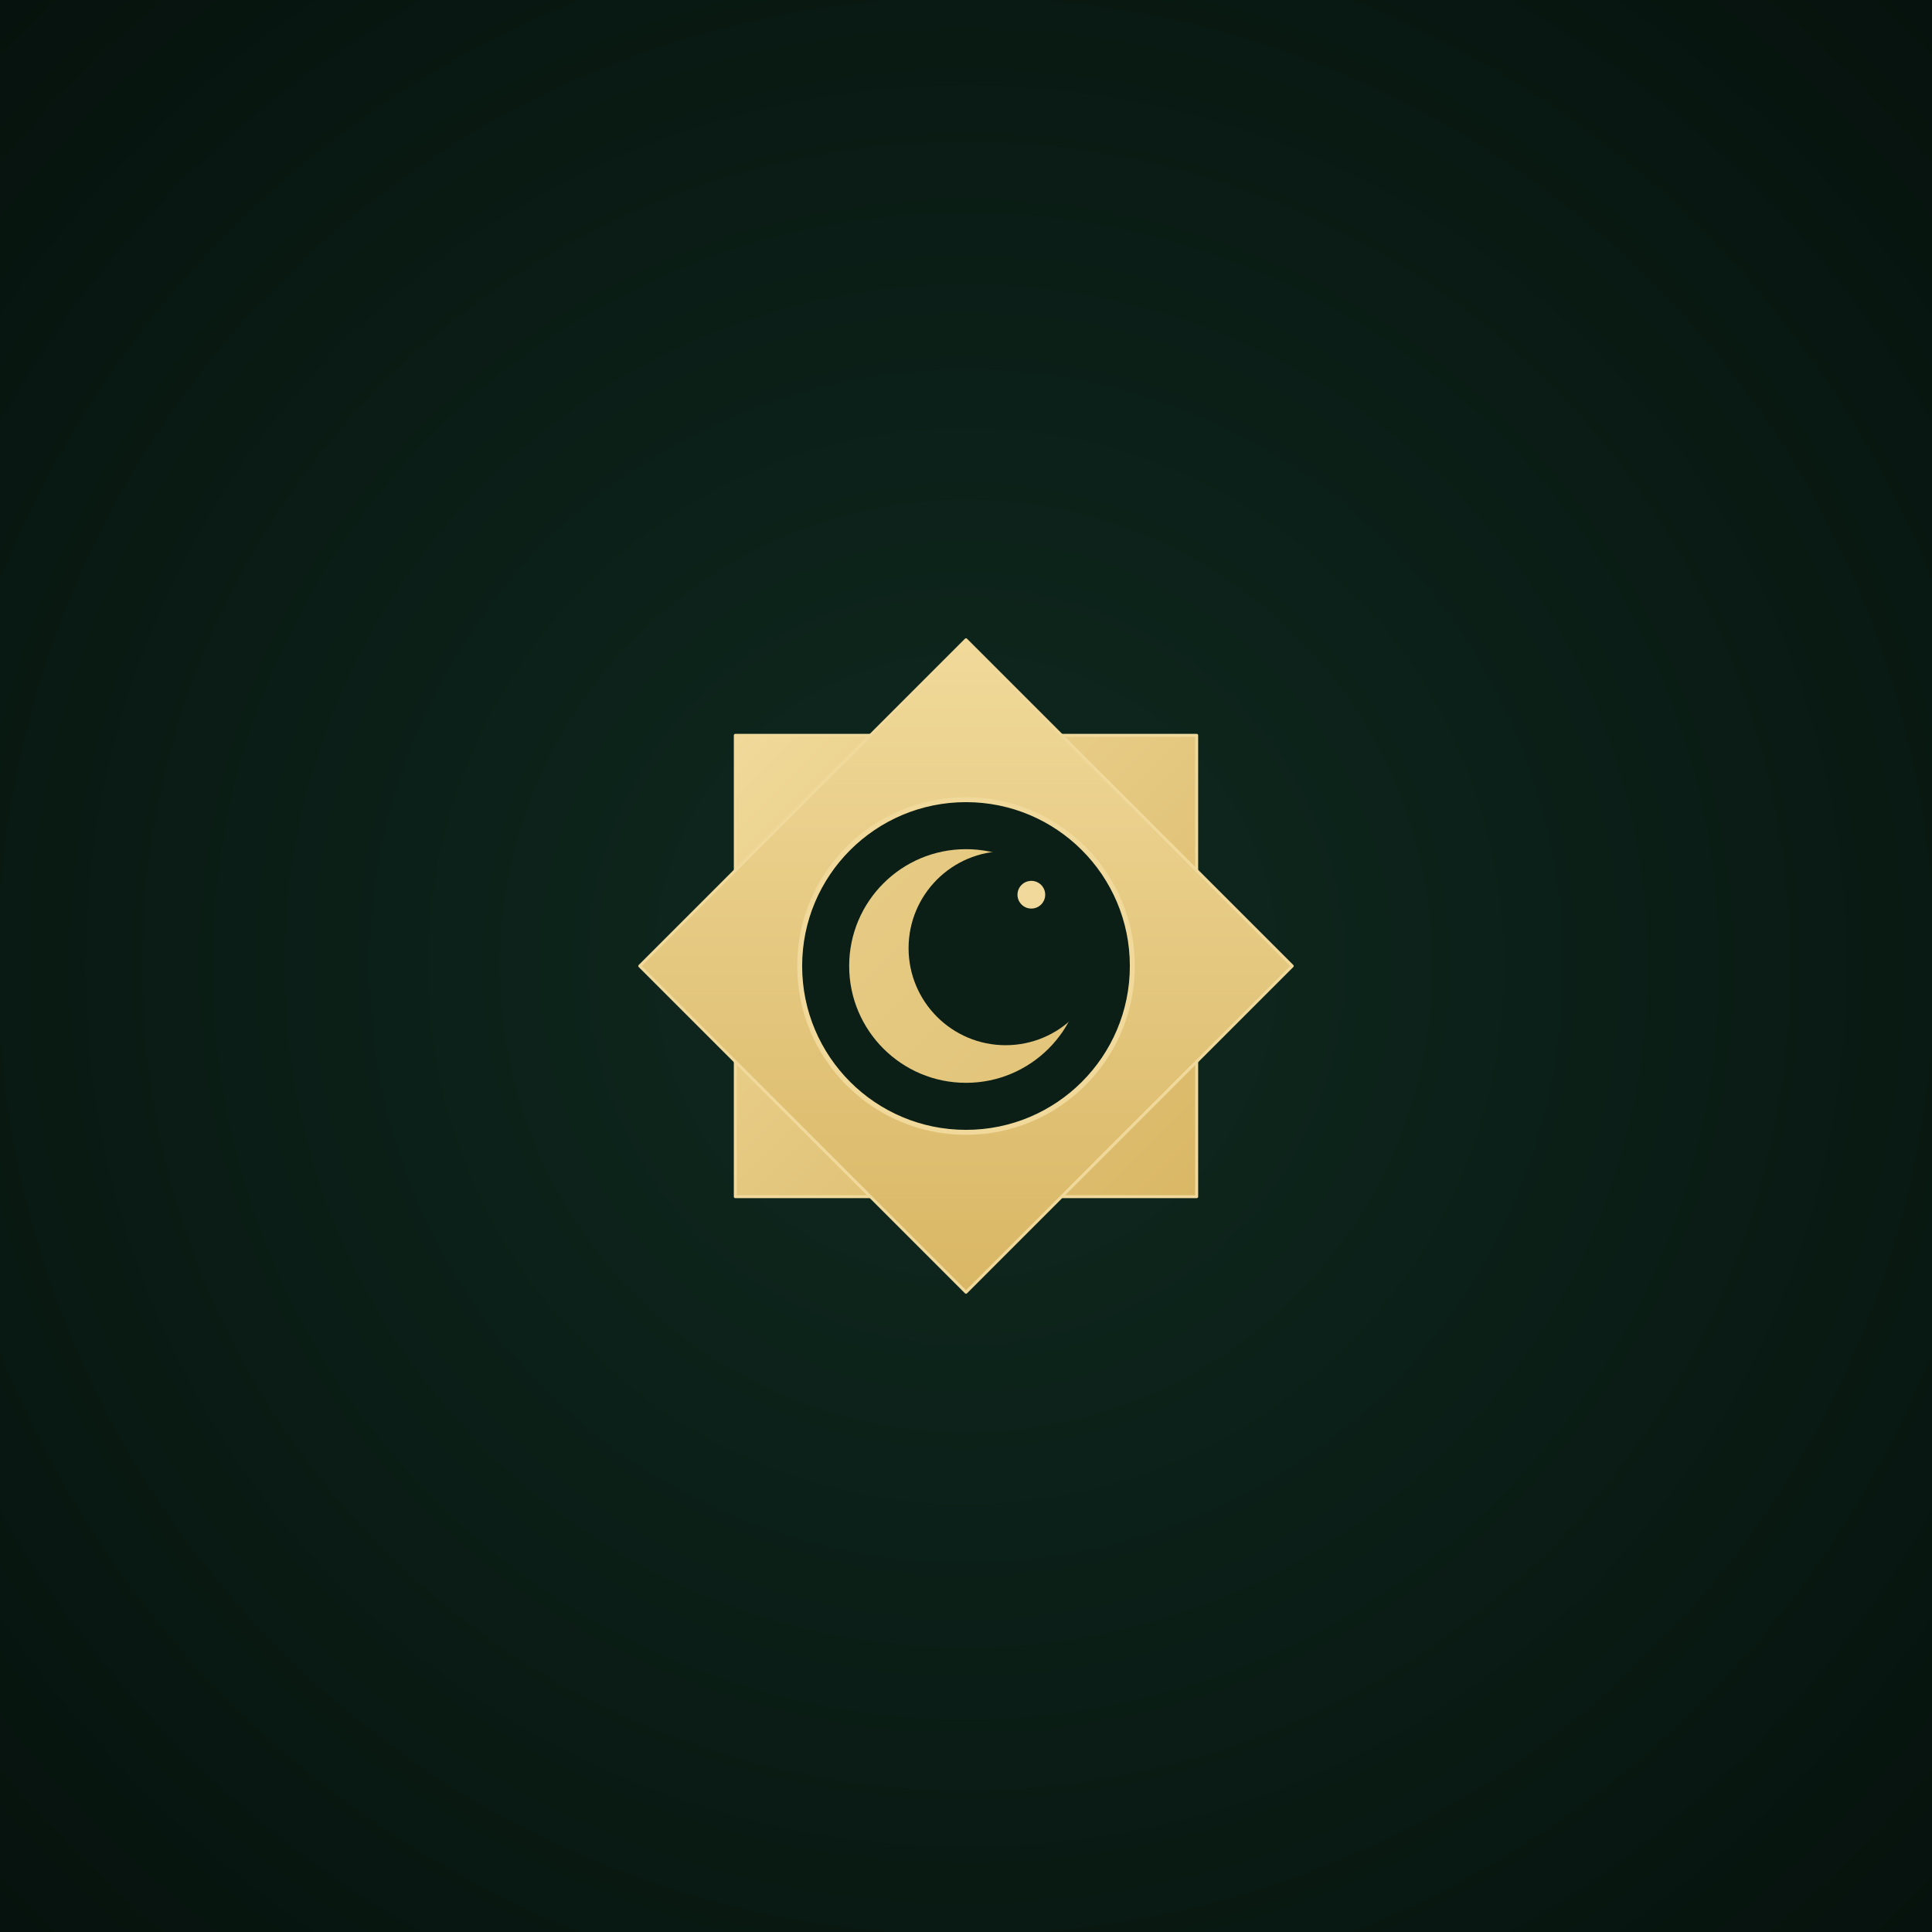
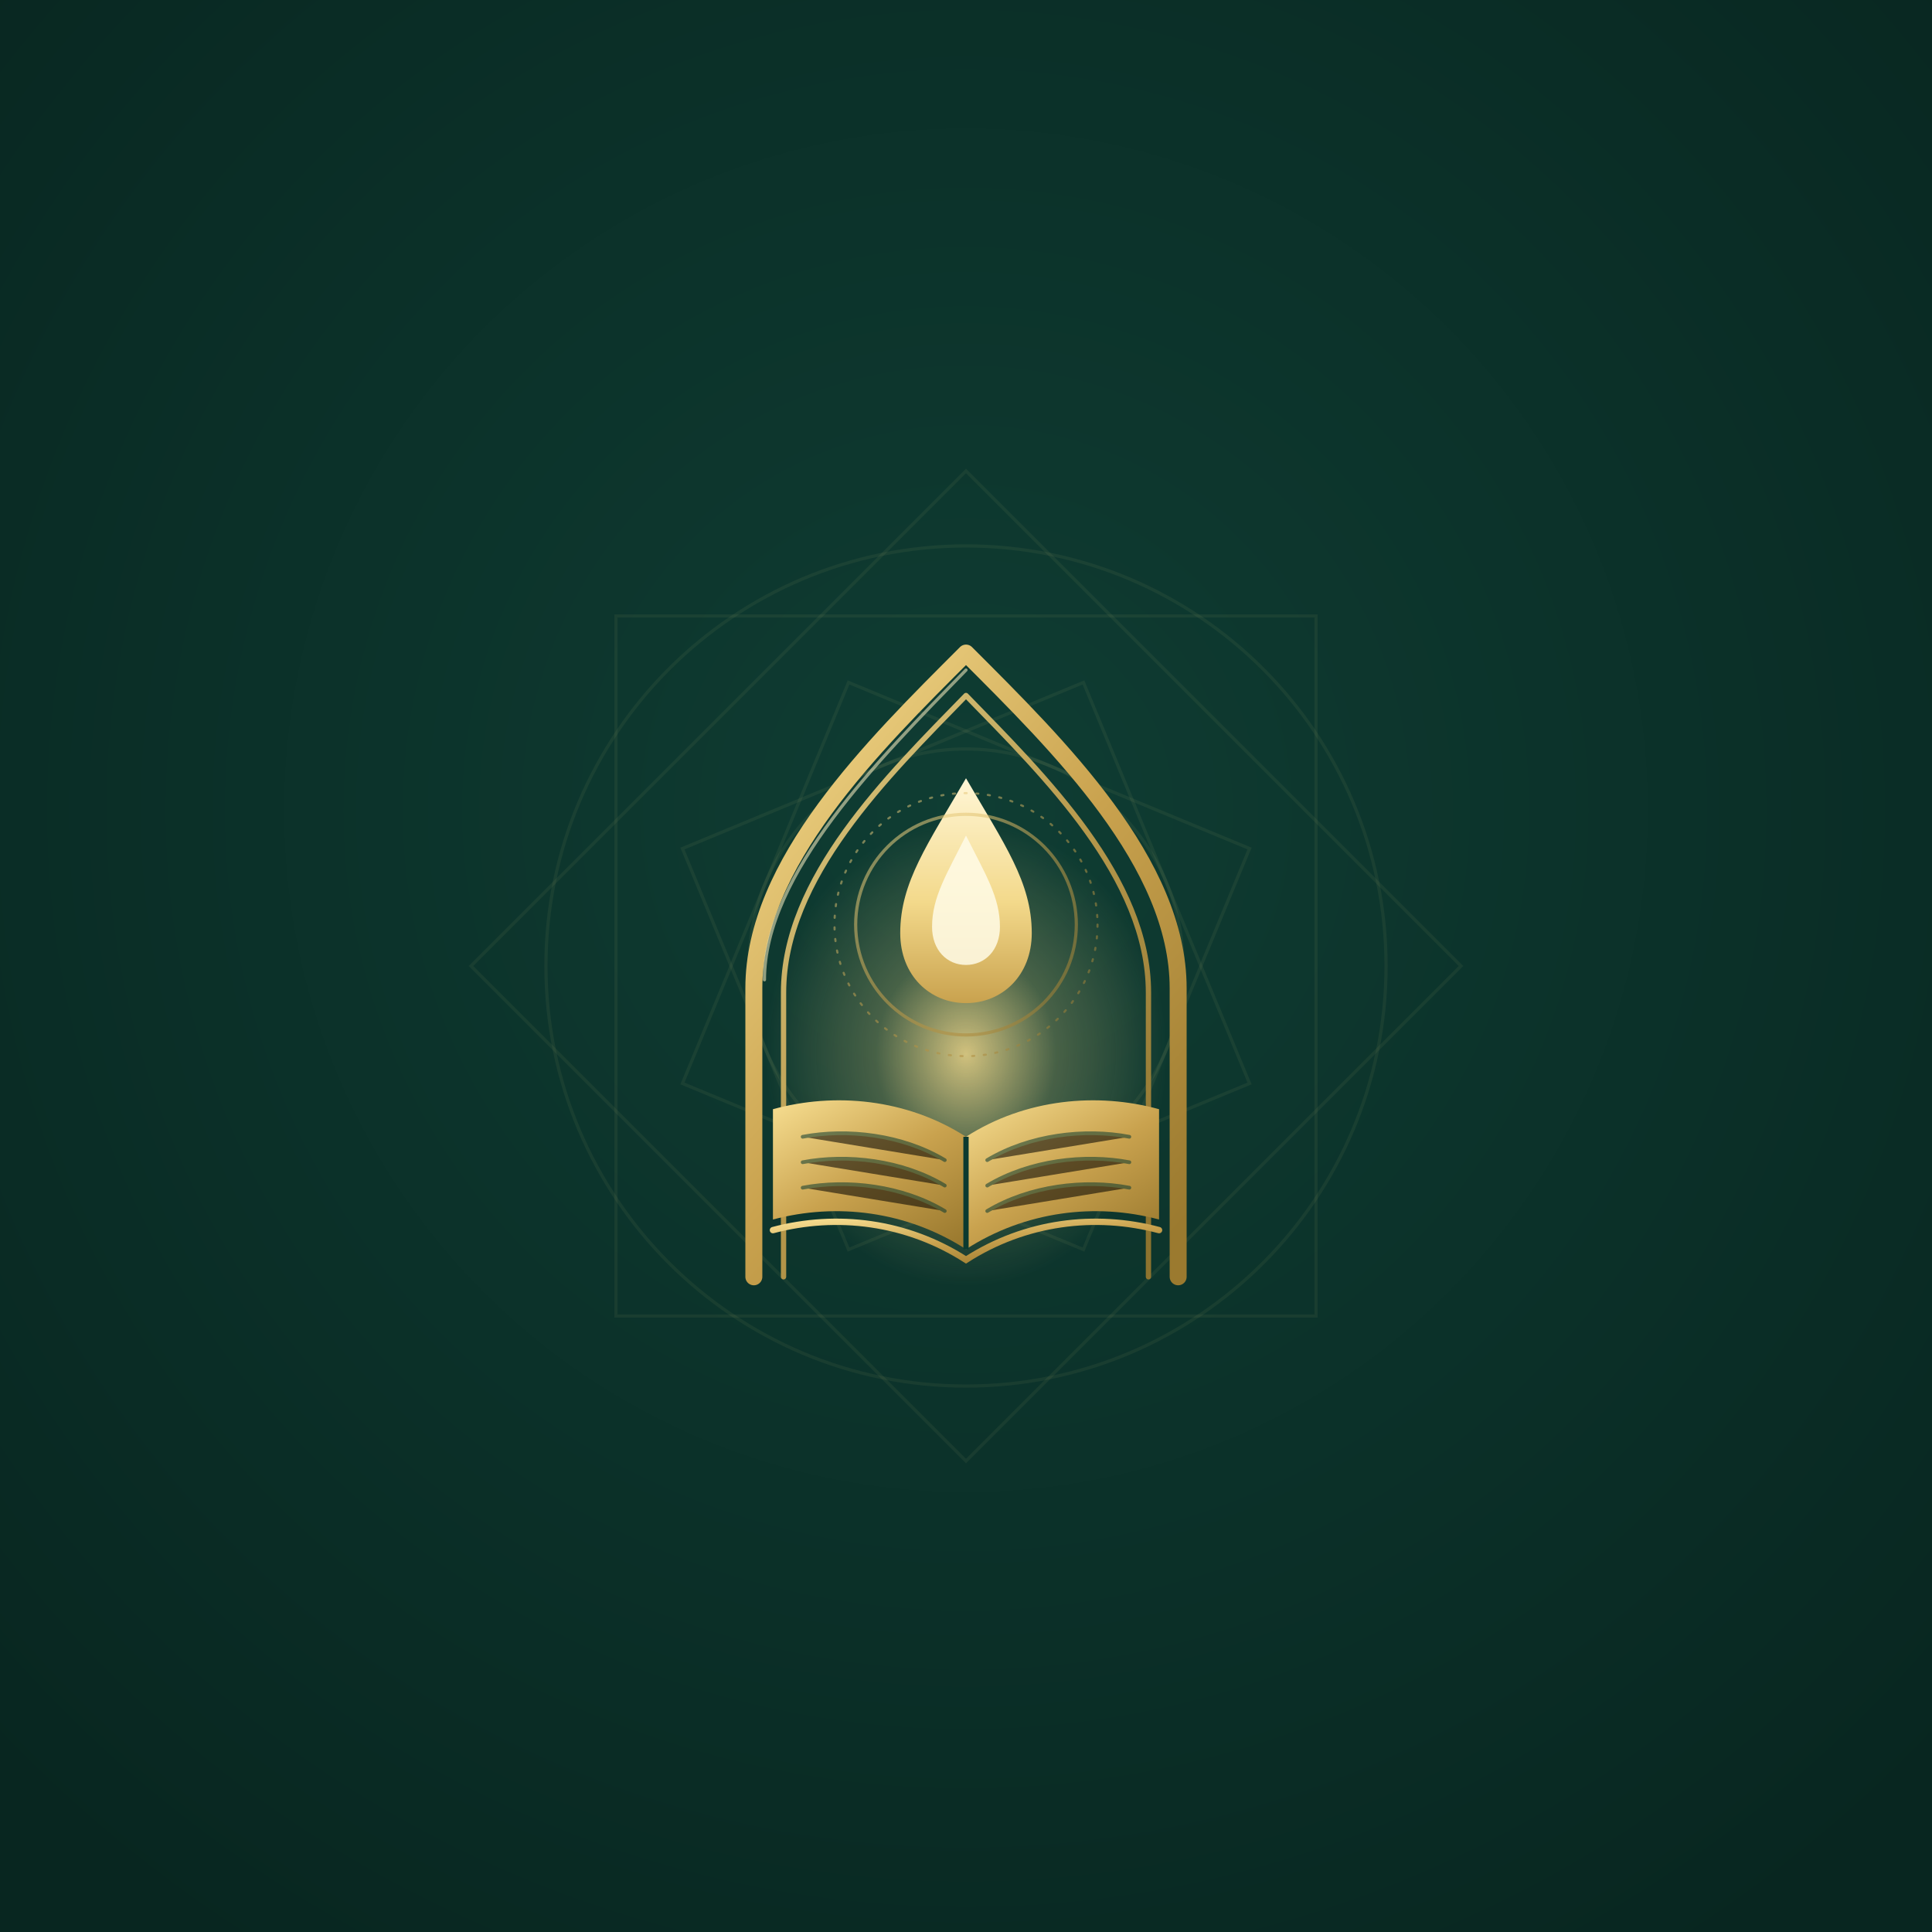
<svg xmlns="http://www.w3.org/2000/svg" width="2732" height="2732" viewBox="0 0 2732 2732">
  <defs>
-     <linearGradient id="gold" x1="0" y1="0" x2="1" y2="1">
-       <stop offset="0" stop-color="#f0d99a" />
-       <stop offset="1" stop-color="#d9b765" />
+     <radialGradient id="bg" cx=".5" cy=".42" r=".7">
+       <stop offset="0" stop-color="#0f3d33" />
+       <stop offset="1" stop-color="#082620" />
+     </radialGradient>
+     <linearGradient id="g" x1="0.1" y1="0" x2="0.9" y2="1">
+       <stop offset="0" stop-color="#f3d98b" />
+       <stop offset=".5" stop-color="#c9a24e" />
+       <stop offset="1" stop-color="#9b7a2f" />
    </linearGradient>
-     <radialGradient id="bg" cx="0.5" cy="0.5" r="0.7">
-       <stop offset="0" stop-color="#0f2a20" />
-       <stop offset="1" stop-color="#06120d" />
+     <linearGradient id="gl" x1="0" y1="0" x2="0" y2="1">
+       <stop offset="0" stop-color="#fff6d6" />
+       <stop offset=".55" stop-color="#f3d98b" />
+       <stop offset="1" stop-color="#c9a24e" />
+     </linearGradient>
+     <radialGradient id="glow" cx=".5" cy=".5" r=".5">
+       <stop offset="0" stop-color="#f3d98b" stop-opacity=".85" />
+       <stop offset=".45" stop-color="#f3d98b" stop-opacity=".25" />
+       <stop offset="1" stop-color="#f3d98b" stop-opacity="0" />
    </radialGradient>
  </defs>
  <rect width="2732" height="2732" fill="url(#bg)" />
-   <g transform="translate(1366 1366) scale(1.4) translate(-512 -512)">
-     <g id="motif">
-       <g fill="url(#gold)" stroke="#f0d99a" stroke-width="3" stroke-linejoin="round">
-         <rect x="279" y="279" width="466" height="466" />
-         <rect x="279" y="279" width="466" height="466" transform="rotate(45 512 512)" />
+   <g transform="translate(1366 1366) scale(1.5) translate(-512 -507)">
+     <g fill="none" stroke="#f3d98b" stroke-opacity="0.06" stroke-width="3" transform="translate(512 507)">
+       <rect x="-330" y="-330" width="660" height="660" />
+       <rect x="-330" y="-330" width="660" height="660" transform="rotate(45)" />
+       <circle r="396" />
+       <circle r="204.6" />
+       <rect x="-204.6" y="-204.6" width="409.2" height="409.2" transform="rotate(22.5)" />
+       <rect x="-204.6" y="-204.6" width="409.2" height="409.2" transform="rotate(67.5)" />
+     </g>
+     <g id="emblem">
+       <ellipse cx="512" cy="590" rx="190" ry="220" fill="url(#glow)" />
+       <path d="M312 800V528C312 410 424 300 512 212C600 300 712 410 712 528V800" fill="none" stroke="url(#g)" stroke-width="16" stroke-linecap="round" stroke-linejoin="round" />
+       <path d="M340 800V532C340 424 438 328 512 252C586 328 684 424 684 532V800" fill="none" stroke="url(#g)" stroke-width="5" stroke-linecap="round" stroke-linejoin="round" opacity=".9" />
+       <path d="M322 520C322 420 430 312 512 228" fill="none" stroke="#fff3c4" stroke-width="3" stroke-linecap="round" opacity=".55" />
+       <path d="M512 330C548 392 574 428 574 476C574 516 546 542 512 542C478 542 450 516 450 476C450 428 476 392 512 330Z" fill="url(#gl)" />
+       <path d="M512 384C530 420 544 442 544 470C544 492 530 506 512 506C494 506 480 492 480 470C480 442 494 420 512 384Z" fill="#fffbe8" opacity=".85" />
+       <circle cx="512" cy="468" r="104" fill="none" stroke="url(#g)" stroke-width="3" opacity=".55" />
+       <circle cx="512" cy="468" r="124" fill="none" stroke="url(#g)" stroke-width="2" stroke-dasharray="2 9" stroke-linecap="round" opacity=".5" />
+       <path d="M512 668C456 632 388 626 330 642V746C390 730 456 738 512 774Z" fill="url(#g)" />
+       <path d="M512 668C568 632 636 626 694 642V746C634 730 568 738 512 774Z" fill="url(#g)" />
+       <path d="M512 668V774" stroke="#0b3a30" stroke-width="5" />
+       <g stroke="#0b3a30" stroke-width="3.5" stroke-linecap="round" opacity=".55">
+         <path d="M358 668C400 660 452 666 492 690M358 692C400 684 452 690 492 714M358 716C400 708 452 714 492 738" />
+         <path d="M666 668C624 660 572 666 532 690M666 692C624 684 572 690 532 714M666 716C624 708 572 714 532 738" />
      </g>
-       <circle cx="512" cy="512" r="168" fill="#0b1f17" stroke="#f0d99a" stroke-width="5" />
-       <mask id="cm">
-         <rect width="1024" height="1024" fill="#000" />
-         <circle cx="512" cy="512" r="118" fill="#fff" />
-         <circle cx="552" cy="494" r="98" fill="#000" />
-       </mask>
-       <rect width="1024" height="1024" fill="url(#gold)" mask="url(#cm)" />
-       <circle cx="578" cy="440" r="14" fill="#f0d99a" />
+       <path d="M330 756C390 740 456 748 512 784C568 748 634 740 694 756" fill="none" stroke="url(#g)" stroke-width="6" stroke-linecap="round" />
    </g>
  </g>
</svg>
